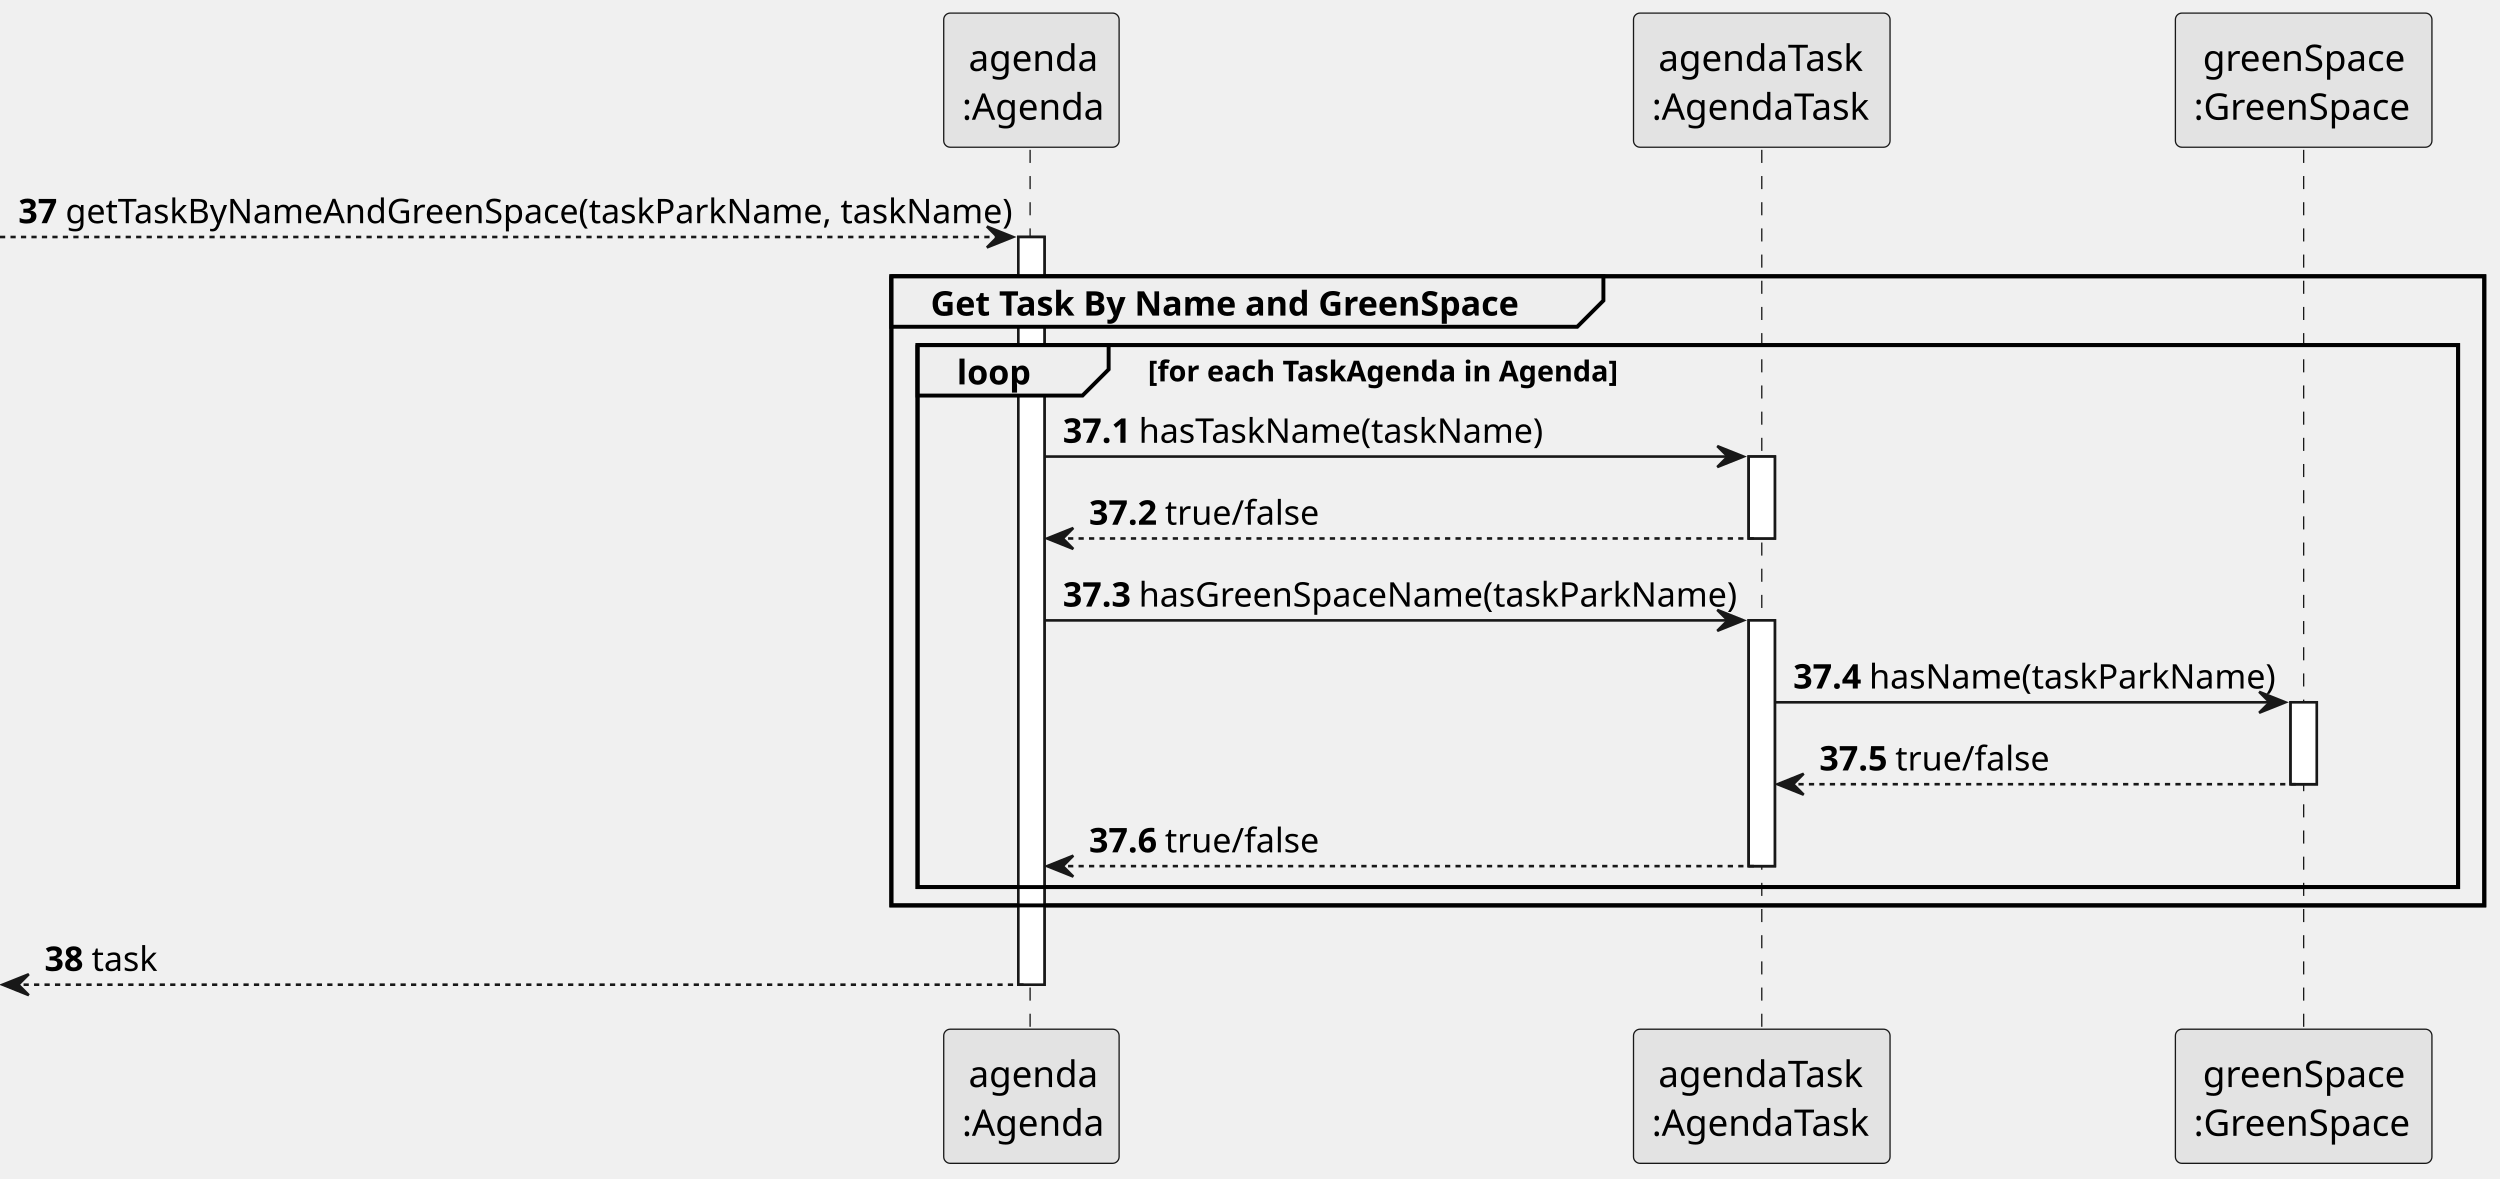
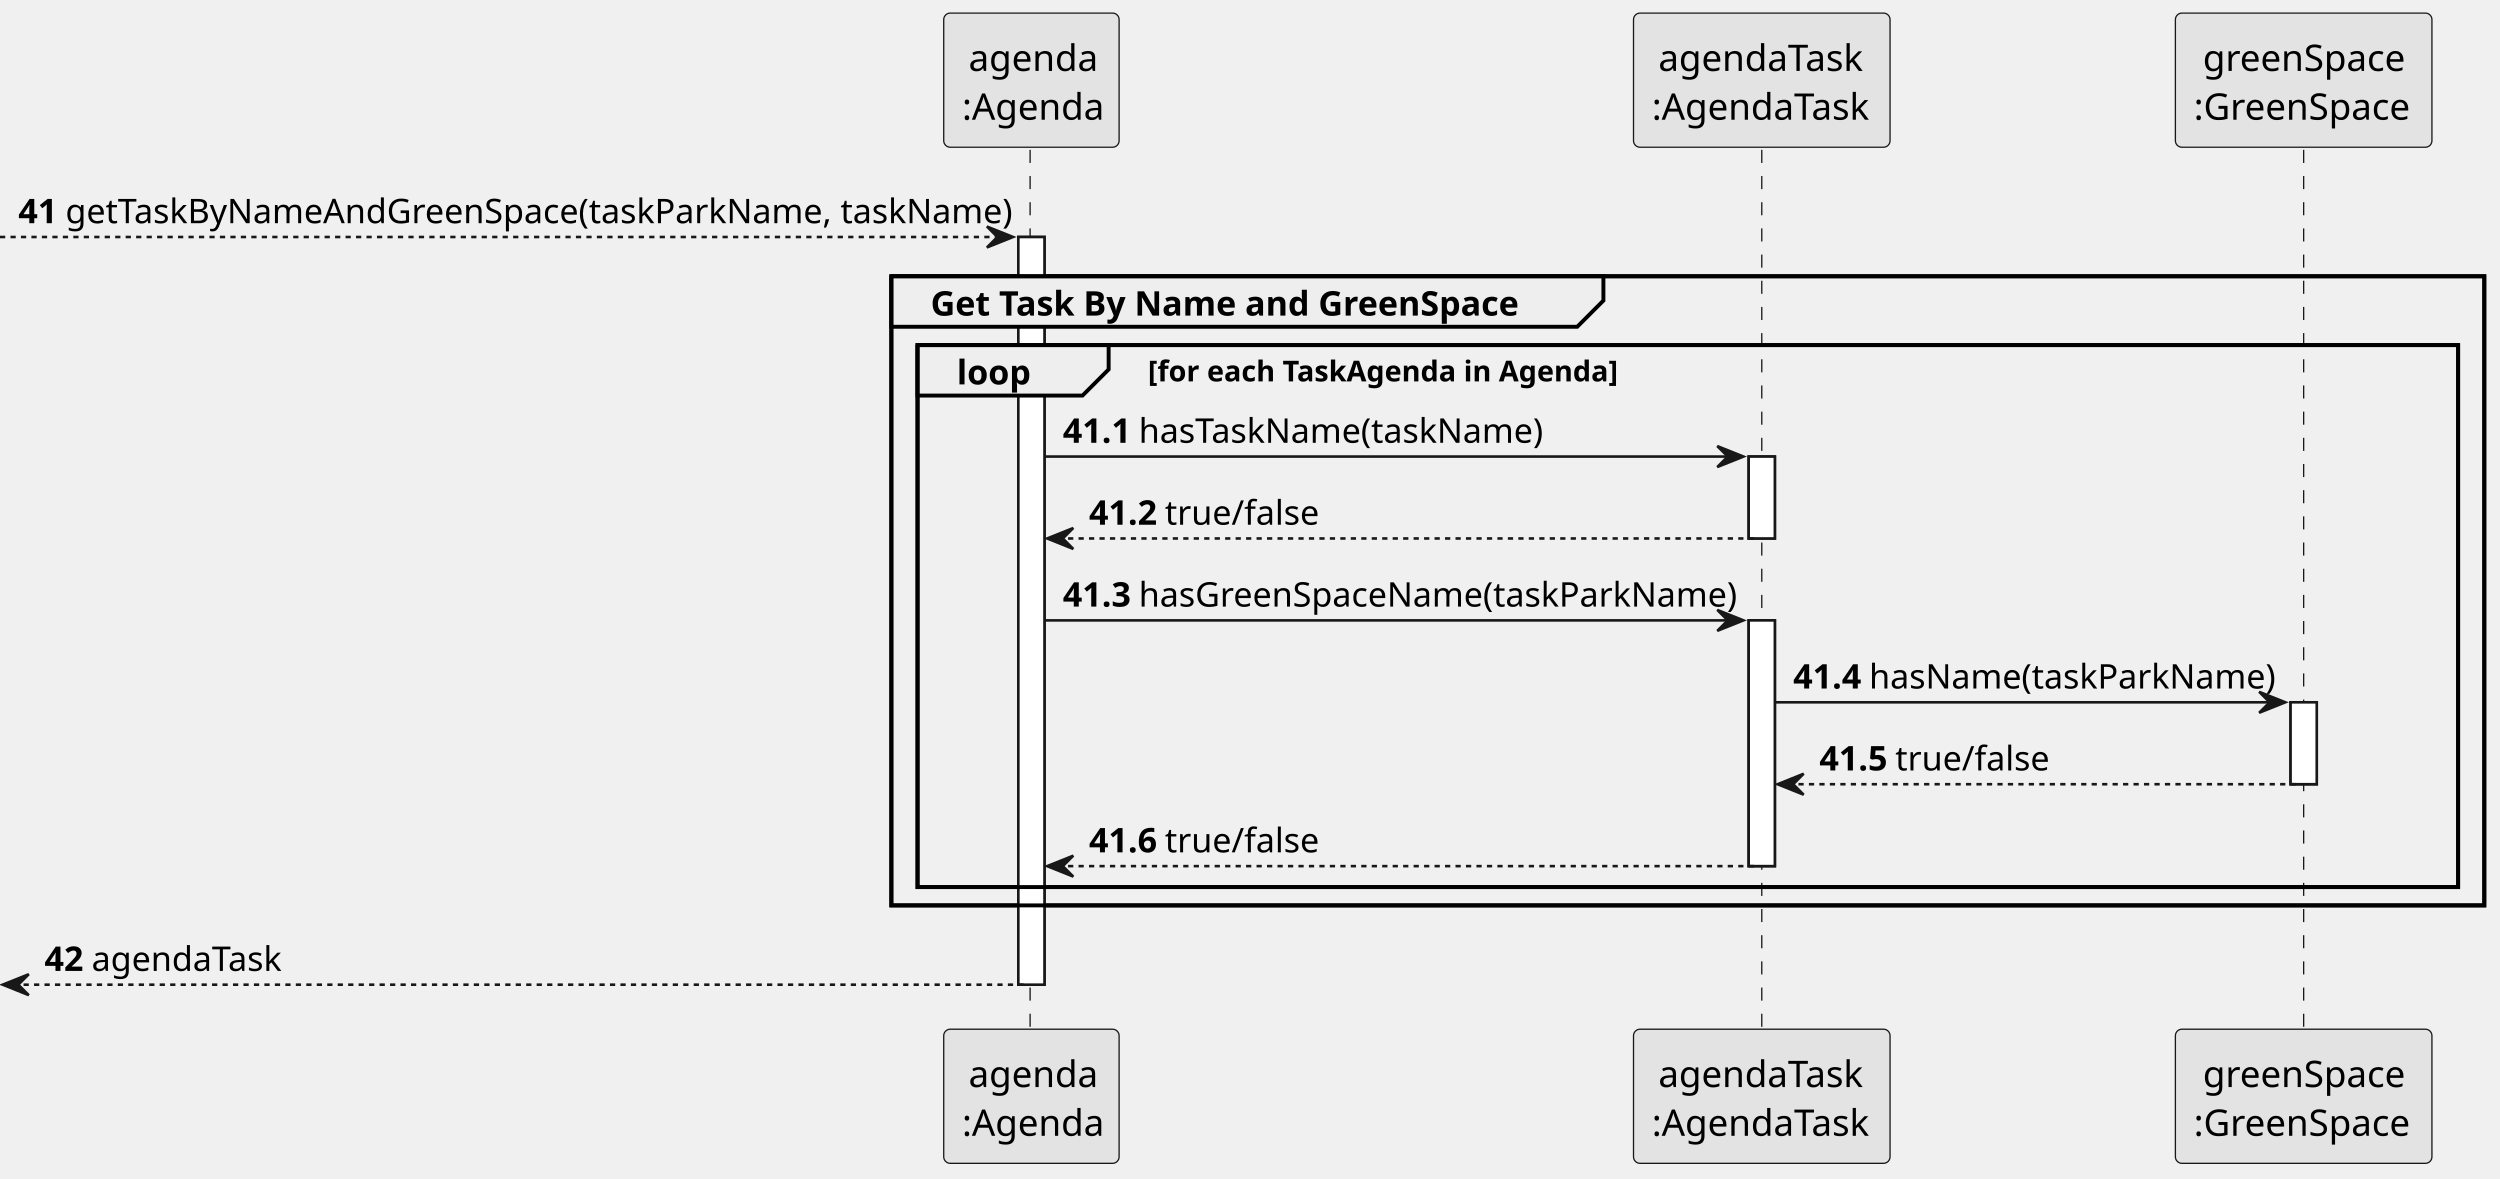
<svg xmlns="http://www.w3.org/2000/svg" contentStyleType="text/css" height="450px" preserveAspectRatio="none" style="width:955px;height:450px;background:#FFFFFF;" version="1.1" viewBox="0 0 955 450" width="955px" zoomAndPan="magnify">
  <defs />
  <g>
    <rect fill="#FFFFFF" height="285.619" style="stroke:#181818;stroke-width:1.0;" width="10" x="389" y="90.533" />
    <rect fill="#FFFFFF" height="31.291" style="stroke:#181818;stroke-width:1.0;" width="10" x="668" y="174.406" />
    <rect fill="#FFFFFF" height="93.873" style="stroke:#181818;stroke-width:1.0;" width="10" x="668" y="236.988" />
    <rect fill="#FFFFFF" height="31.291" style="stroke:#181818;stroke-width:1.0;" width="10" x="875" y="268.279" />
    <rect fill="none" height="240.328" style="stroke:#000000;stroke-width:1.5;" width="608.5" x="340.5" y="105.533" />
    <rect fill="none" height="207.037" style="stroke:#000000;stroke-width:1.5;" width="588.5" x="350.5" y="131.824" />
    <line style="stroke:#181818;stroke-width:0.5;stroke-dasharray:5.0,5.0;" x1="393.5" x2="393.5" y1="57.242" y2="394.152" />
    <line style="stroke:#181818;stroke-width:0.5;stroke-dasharray:5.0,5.0;" x1="673" x2="673" y1="57.242" y2="394.152" />
    <line style="stroke:#181818;stroke-width:0.5;stroke-dasharray:5.0,5.0;" x1="880" x2="880" y1="57.242" y2="394.152" />
    <rect fill="#E3E3E3" height="51.242" rx="2.5" ry="2.5" style="stroke:#181818;stroke-width:0.5;" width="67" x="360.5" y="5" />
    <text fill="#000000" font-family="sans-serif" font-size="14" lengthAdjust="spacing" textLength="48" x="370" y="27.107">agenda</text>
    <text fill="#000000" font-family="sans-serif" font-size="14" lengthAdjust="spacing" textLength="53" x="367.5" y="45.728">:Agenda</text>
    <rect fill="#E3E3E3" height="51.242" rx="2.5" ry="2.5" style="stroke:#181818;stroke-width:0.5;" width="67" x="360.5" y="393.152" />
    <text fill="#000000" font-family="sans-serif" font-size="14" lengthAdjust="spacing" textLength="48" x="370" y="415.26">agenda</text>
    <text fill="#000000" font-family="sans-serif" font-size="14" lengthAdjust="spacing" textLength="53" x="367.5" y="433.881">:Agenda</text>
    <rect fill="#E3E3E3" height="51.242" rx="2.5" ry="2.5" style="stroke:#181818;stroke-width:0.5;" width="98" x="624" y="5" />
    <text fill="#000000" font-family="sans-serif" font-size="14" lengthAdjust="spacing" textLength="79" x="633.5" y="27.107">agendaTask</text>
    <text fill="#000000" font-family="sans-serif" font-size="14" lengthAdjust="spacing" textLength="84" x="631" y="45.728">:AgendaTask</text>
    <rect fill="#E3E3E3" height="51.242" rx="2.5" ry="2.5" style="stroke:#181818;stroke-width:0.5;" width="98" x="624" y="393.152" />
    <text fill="#000000" font-family="sans-serif" font-size="14" lengthAdjust="spacing" textLength="79" x="633.5" y="415.26">agendaTask</text>
    <text fill="#000000" font-family="sans-serif" font-size="14" lengthAdjust="spacing" textLength="84" x="631" y="433.881">:AgendaTask</text>
    <rect fill="#E3E3E3" height="51.242" rx="2.5" ry="2.5" style="stroke:#181818;stroke-width:0.5;" width="98" x="831" y="5" />
    <text fill="#000000" font-family="sans-serif" font-size="14" lengthAdjust="spacing" textLength="77" x="841.5" y="27.107">greenSpace</text>
    <text fill="#000000" font-family="sans-serif" font-size="14" lengthAdjust="spacing" textLength="84" x="838" y="45.728">:GreenSpace</text>
    <rect fill="#E3E3E3" height="51.242" rx="2.5" ry="2.5" style="stroke:#181818;stroke-width:0.5;" width="98" x="831" y="393.152" />
    <text fill="#000000" font-family="sans-serif" font-size="14" lengthAdjust="spacing" textLength="77" x="841.5" y="415.26">greenSpace</text>
    <text fill="#000000" font-family="sans-serif" font-size="14" lengthAdjust="spacing" textLength="84" x="838" y="433.881">:GreenSpace</text>
    <rect fill="#FFFFFF" height="285.619" style="stroke:#181818;stroke-width:1.0;" width="10" x="389" y="90.533" />
    <rect fill="#FFFFFF" height="31.291" style="stroke:#181818;stroke-width:1.0;" width="10" x="668" y="174.406" />
    <rect fill="#FFFFFF" height="93.873" style="stroke:#181818;stroke-width:1.0;" width="10" x="668" y="236.988" />
    <rect fill="#FFFFFF" height="31.291" style="stroke:#181818;stroke-width:1.0;" width="10" x="875" y="268.279" />
    <polygon fill="#181818" points="377,86.533,387,90.533,377,94.533,381,90.533" style="stroke:#181818;stroke-width:1.0;" />
    <line style="stroke:#181818;stroke-width:1.0;stroke-dasharray:2.0,2.0;" x1="0" x2="383" y1="90.533" y2="90.533" />
-     <text fill="#000000" font-family="sans-serif" font-size="13" font-weight="bold" lengthAdjust="spacing" textLength="14" x="7" y="85.27">37</text>
+     <text fill="#000000" font-family="sans-serif" font-size="13" font-weight="bold" lengthAdjust="spacing" textLength="14" x="7" y="85.27">41</text>
    <text fill="#000000" font-family="sans-serif" font-size="13" lengthAdjust="spacing" textLength="352" x="25" y="85.27">getTaskByNameAndGreenSpace(taskParkName, taskName)</text>
    <path d="M340.5,105.533 L612.5,105.533 L612.5,114.824 L602.5,124.824 L340.5,124.824 L340.5,105.533 " fill="#EEEEEE" style="stroke:#000000;stroke-width:1.5;" />
    <rect fill="none" height="240.328" style="stroke:#000000;stroke-width:1.5;" width="608.5" x="340.5" y="105.533" />
    <text fill="#000000" font-family="sans-serif" font-size="13" font-weight="bold" lengthAdjust="spacing" textLength="227" x="355.5" y="120.561">Get Task By Name and GreenSpace</text>
    <path d="M350.5,131.824 L423.5,131.824 L423.5,141.115 L413.5,151.115 L350.5,151.115 L350.5,131.824 " fill="#EEEEEE" style="stroke:#000000;stroke-width:1.5;" />
    <rect fill="none" height="207.037" style="stroke:#000000;stroke-width:1.5;" width="588.5" x="350.5" y="131.824" />
    <text fill="#000000" font-family="sans-serif" font-size="13" font-weight="bold" lengthAdjust="spacing" textLength="28" x="365.5" y="146.852">loop</text>
    <text fill="#000000" font-family="sans-serif" font-size="11" font-weight="bold" lengthAdjust="spacing" textLength="183" x="438.5" y="145.694">[for each TaskAgenda in Agenda]</text>
    <polygon fill="#181818" points="656,170.406,666,174.406,656,178.406,660,174.406" style="stroke:#181818;stroke-width:1.0;" />
    <line style="stroke:#181818;stroke-width:1.0;" x1="399" x2="662" y1="174.406" y2="174.406" />
-     <text fill="#000000" font-family="sans-serif" font-size="13" font-weight="bold" lengthAdjust="spacing" textLength="25" x="406" y="169.144">37.1</text>
+     <text fill="#000000" font-family="sans-serif" font-size="13" font-weight="bold" lengthAdjust="spacing" textLength="25" x="406" y="169.144">41.1</text>
    <text fill="#000000" font-family="sans-serif" font-size="13" lengthAdjust="spacing" textLength="150" x="435" y="169.144">hasTaskName(taskName)</text>
    <polygon fill="#181818" points="410,201.697,400,205.697,410,209.697,406,205.697" style="stroke:#181818;stroke-width:1.0;" />
    <line style="stroke:#181818;stroke-width:1.0;stroke-dasharray:2.0,2.0;" x1="404" x2="672" y1="205.697" y2="205.697" />
-     <text fill="#000000" font-family="sans-serif" font-size="13" font-weight="bold" lengthAdjust="spacing" textLength="25" x="416" y="200.435">37.2</text>
+     <text fill="#000000" font-family="sans-serif" font-size="13" font-weight="bold" lengthAdjust="spacing" textLength="25" x="416" y="200.435">41.2</text>
    <text fill="#000000" font-family="sans-serif" font-size="13" lengthAdjust="spacing" textLength="53" x="445" y="200.435">true/false</text>
    <polygon fill="#181818" points="656,232.988,666,236.988,656,240.988,660,236.988" style="stroke:#181818;stroke-width:1.0;" />
    <line style="stroke:#181818;stroke-width:1.0;" x1="399" x2="662" y1="236.988" y2="236.988" />
-     <text fill="#000000" font-family="sans-serif" font-size="13" font-weight="bold" lengthAdjust="spacing" textLength="25" x="406" y="231.726">37.3</text>
+     <text fill="#000000" font-family="sans-serif" font-size="13" font-weight="bold" lengthAdjust="spacing" textLength="25" x="406" y="231.726">41.3</text>
    <text fill="#000000" font-family="sans-serif" font-size="13" lengthAdjust="spacing" textLength="221" x="435" y="231.726">hasGreenSpaceName(taskParkName)</text>
    <polygon fill="#181818" points="863,264.279,873,268.279,863,272.279,867,268.279" style="stroke:#181818;stroke-width:1.0;" />
    <line style="stroke:#181818;stroke-width:1.0;" x1="678" x2="869" y1="268.279" y2="268.279" />
-     <text fill="#000000" font-family="sans-serif" font-size="13" font-weight="bold" lengthAdjust="spacing" textLength="25" x="685" y="263.017">37.4</text>
+     <text fill="#000000" font-family="sans-serif" font-size="13" font-weight="bold" lengthAdjust="spacing" textLength="25" x="685" y="263.017">41.4</text>
    <text fill="#000000" font-family="sans-serif" font-size="13" lengthAdjust="spacing" textLength="149" x="714" y="263.017">hasName(taskParkName)</text>
    <polygon fill="#181818" points="689,295.57,679,299.57,689,303.57,685,299.57" style="stroke:#181818;stroke-width:1.0;" />
    <line style="stroke:#181818;stroke-width:1.0;stroke-dasharray:2.0,2.0;" x1="683" x2="879" y1="299.57" y2="299.57" />
-     <text fill="#000000" font-family="sans-serif" font-size="13" font-weight="bold" lengthAdjust="spacing" textLength="25" x="695" y="294.308">37.5</text>
+     <text fill="#000000" font-family="sans-serif" font-size="13" font-weight="bold" lengthAdjust="spacing" textLength="25" x="695" y="294.308">41.5</text>
    <text fill="#000000" font-family="sans-serif" font-size="13" lengthAdjust="spacing" textLength="53" x="724" y="294.308">true/false</text>
    <polygon fill="#181818" points="410,326.861,400,330.861,410,334.861,406,330.861" style="stroke:#181818;stroke-width:1.0;" />
    <line style="stroke:#181818;stroke-width:1.0;stroke-dasharray:2.0,2.0;" x1="404" x2="672" y1="330.861" y2="330.861" />
-     <text fill="#000000" font-family="sans-serif" font-size="13" font-weight="bold" lengthAdjust="spacing" textLength="25" x="416" y="325.599">37.6</text>
+     <text fill="#000000" font-family="sans-serif" font-size="13" font-weight="bold" lengthAdjust="spacing" textLength="25" x="416" y="325.599">41.6</text>
    <text fill="#000000" font-family="sans-serif" font-size="13" lengthAdjust="spacing" textLength="53" x="445" y="325.599">true/false</text>
    <polygon fill="#181818" points="11,372.152,1,376.152,11,380.152,7,376.152" style="stroke:#181818;stroke-width:1.0;" />
    <line style="stroke:#181818;stroke-width:1.0;stroke-dasharray:2.0,2.0;" x1="5" x2="393" y1="376.152" y2="376.152" />
-     <text fill="#000000" font-family="sans-serif" font-size="13" font-weight="bold" lengthAdjust="spacing" textLength="14" x="17" y="370.89">38</text>
-     <text fill="#000000" font-family="sans-serif" font-size="13" lengthAdjust="spacing" textLength="25" x="35" y="370.89">task</text>
+     <text fill="#000000" font-family="sans-serif" font-size="13" font-weight="bold" lengthAdjust="spacing" textLength="14" x="17" y="370.89">42</text>
+     <text fill="#000000" font-family="sans-serif" font-size="13" lengthAdjust="spacing" textLength="70" x="35" y="370.89">agendaTask</text>
  </g>
</svg>
